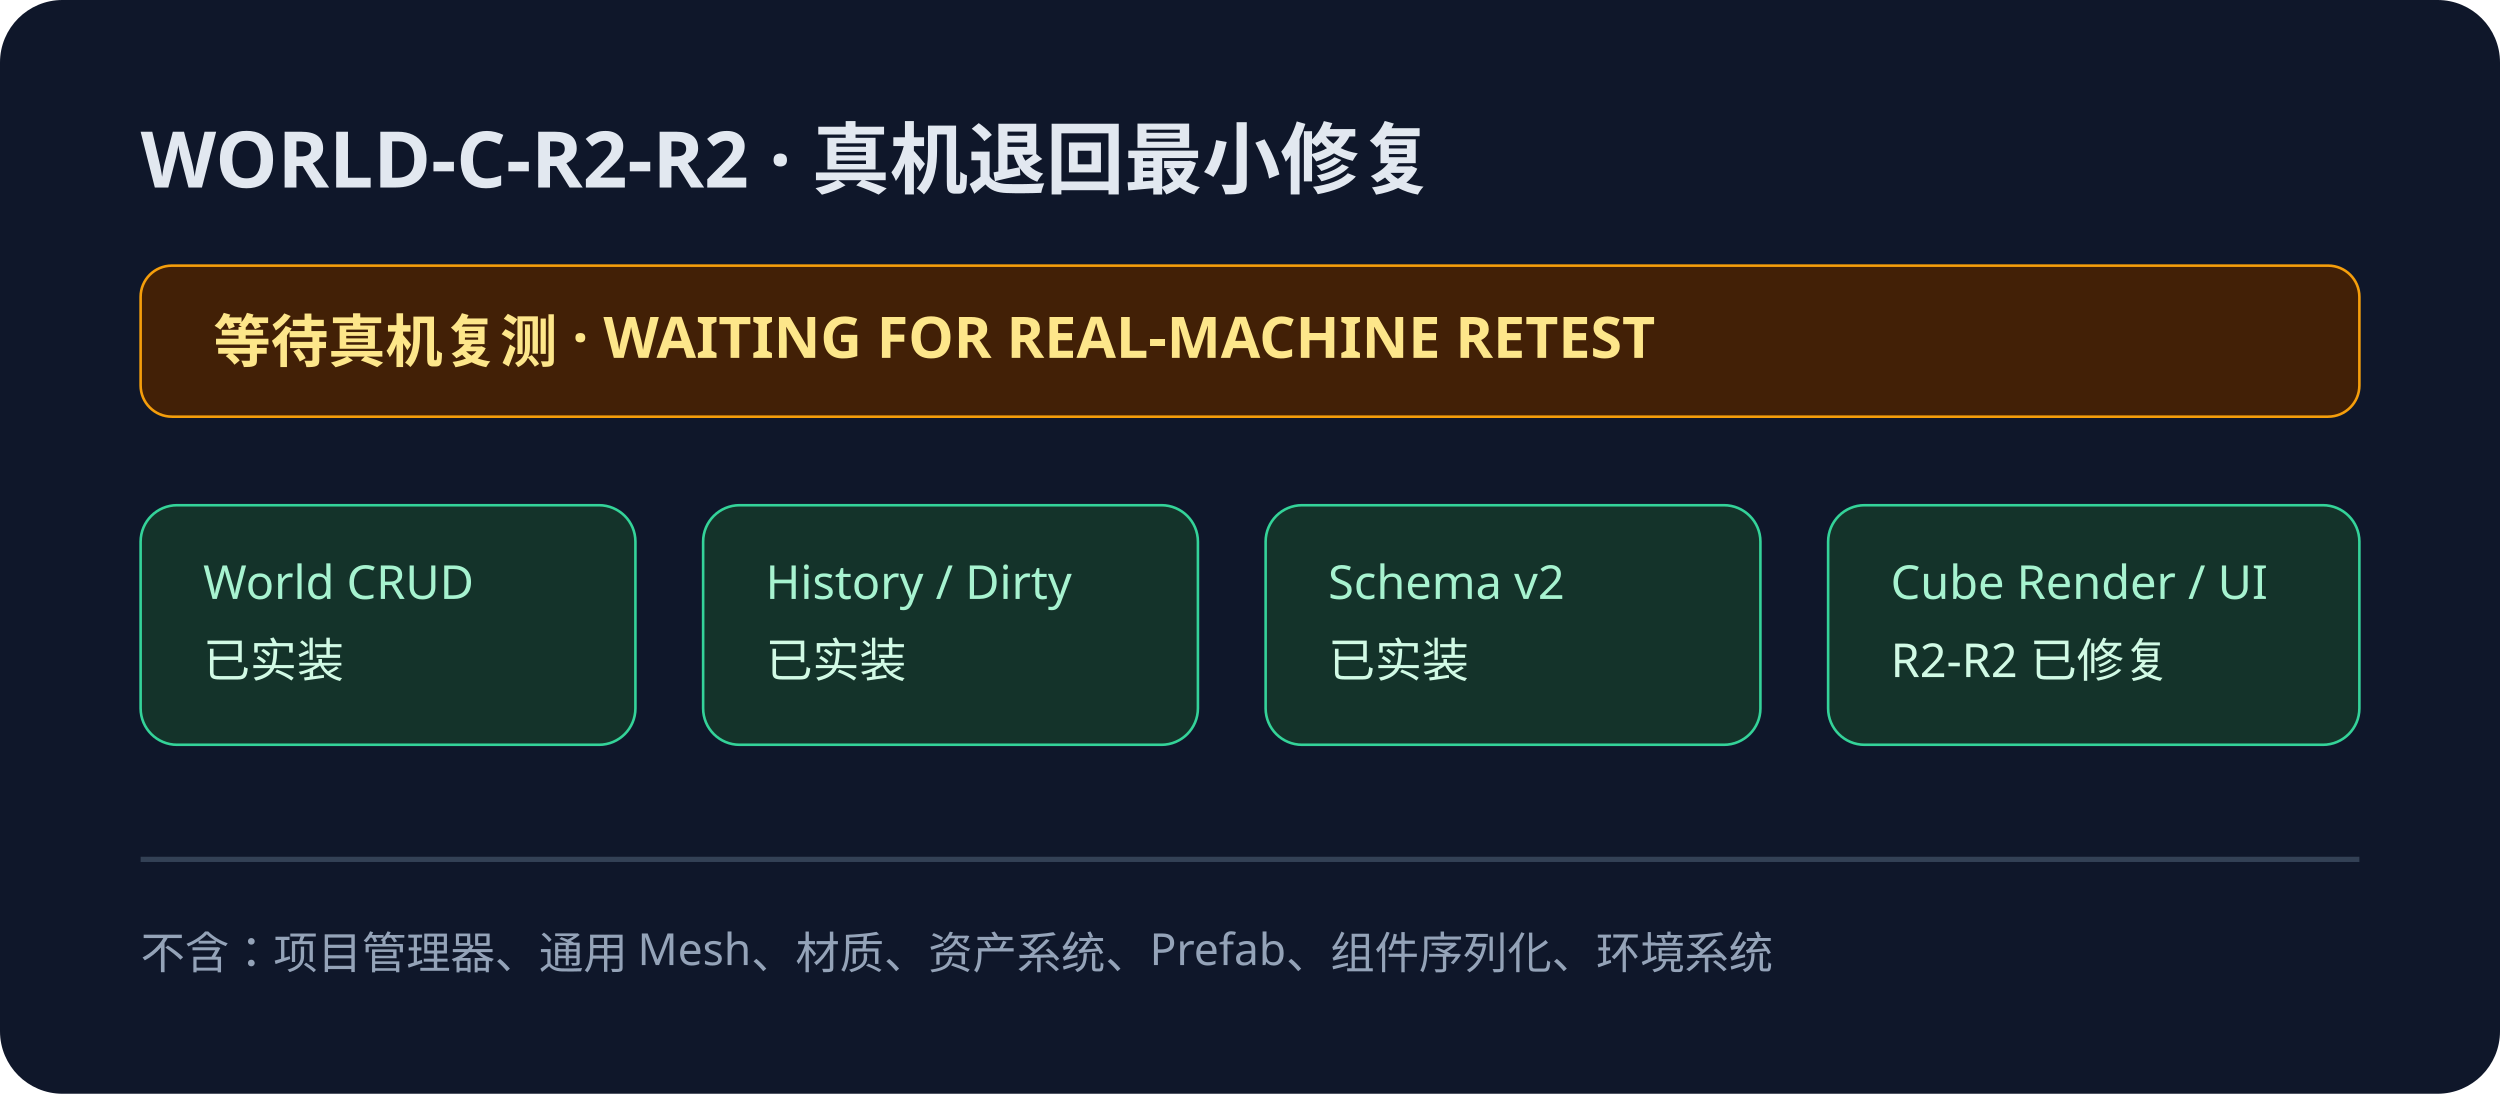
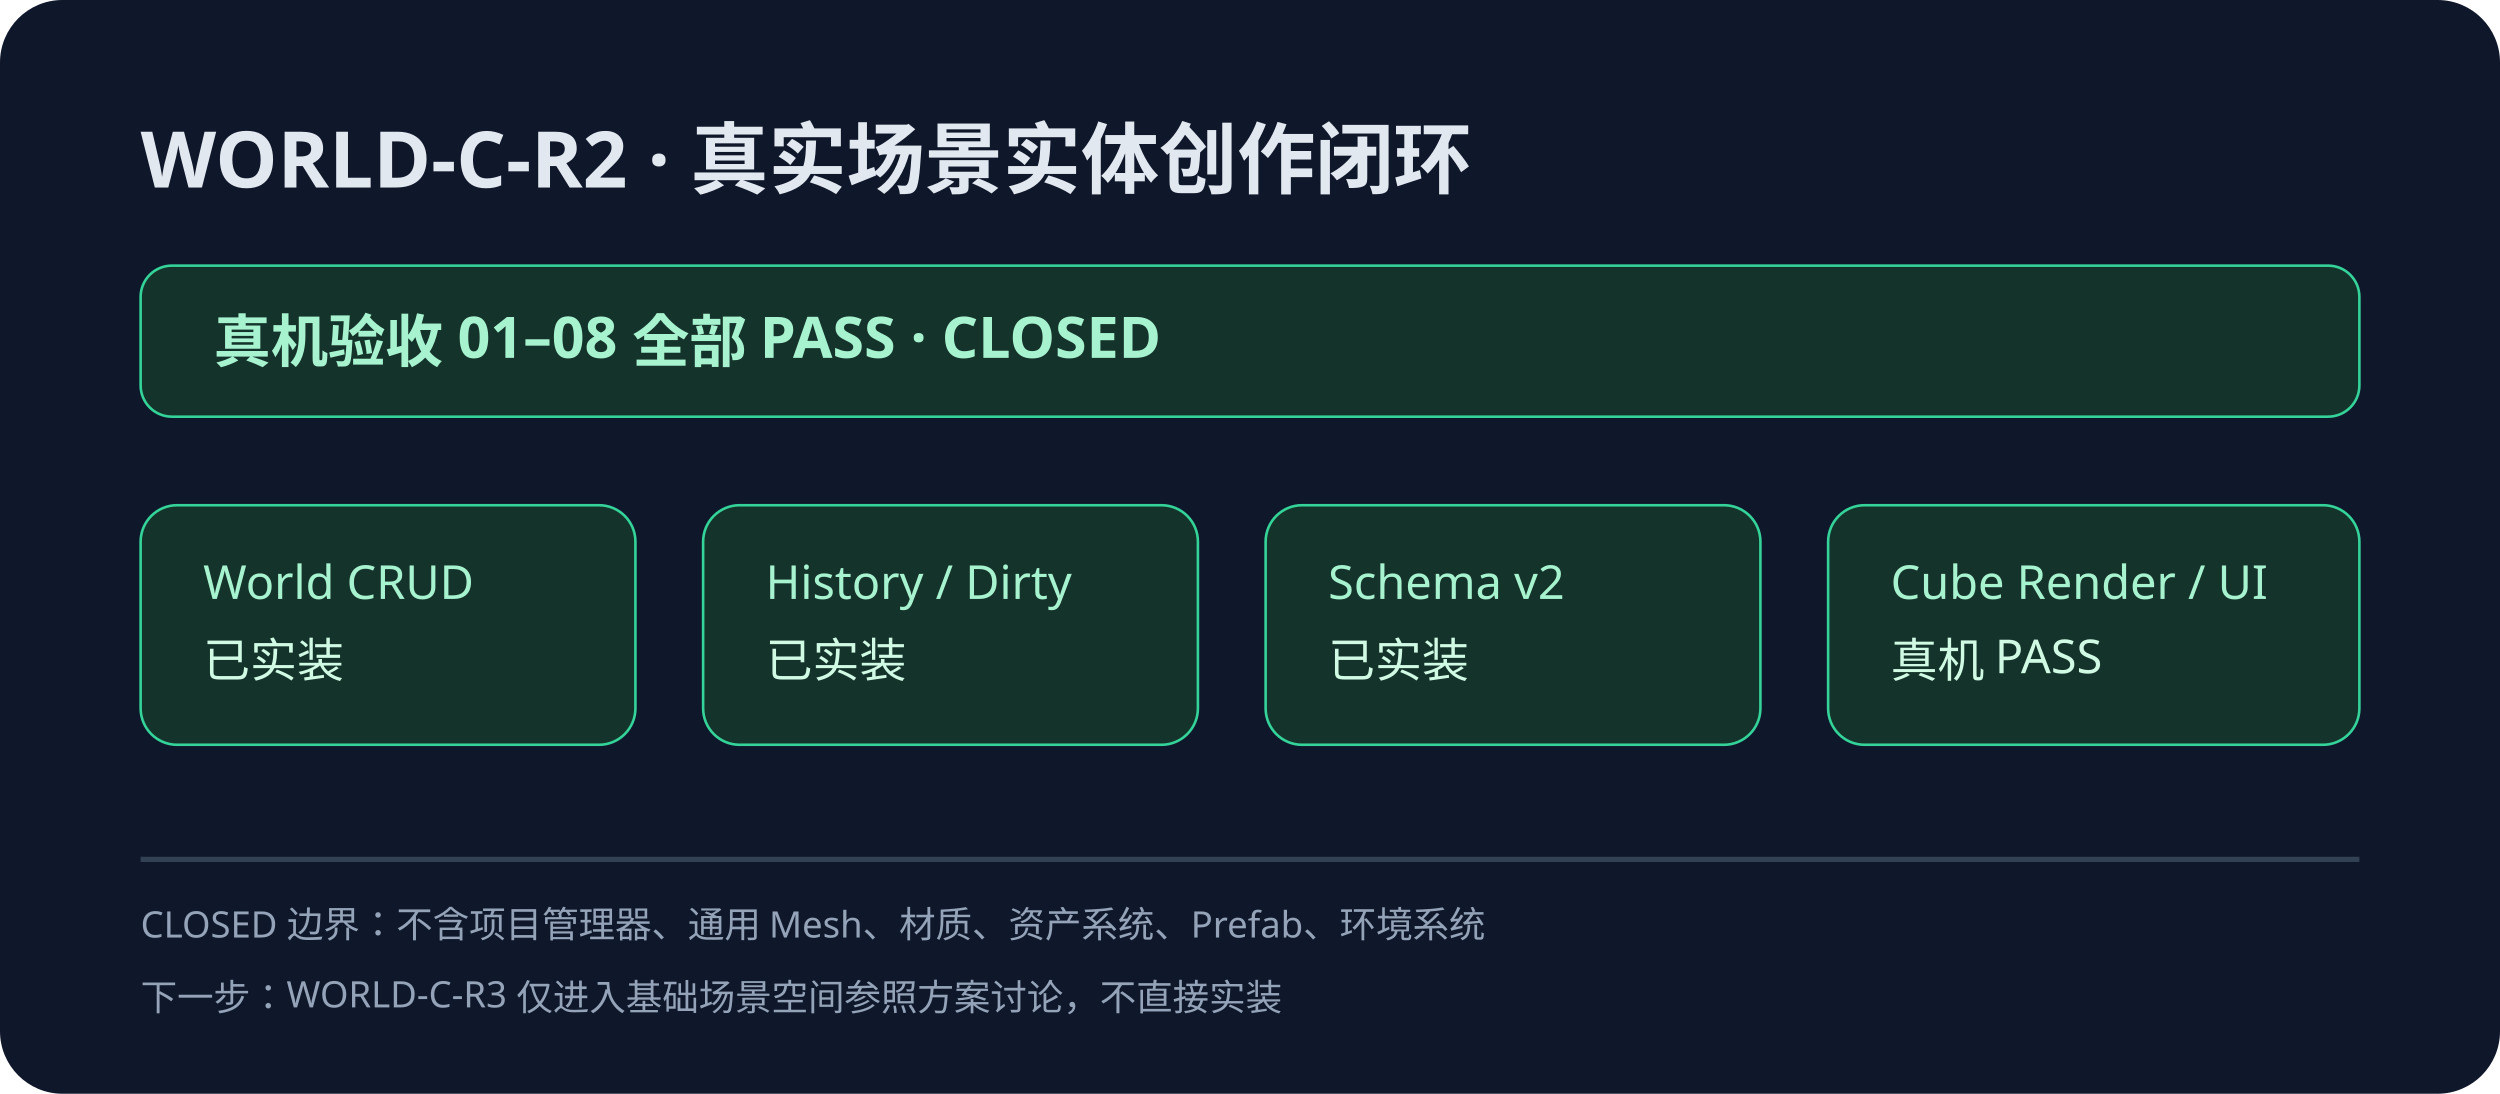
<svg xmlns="http://www.w3.org/2000/svg" width="960" height="420" viewBox="0 0 960 420">
  <rect width="960" height="420" rx="24" fill="#0f172a" />
-   <text x="54" y="72" fill="#e2e8f0" font-family="Segoe UI, sans-serif" font-size="30" font-weight="700">WORLD-C-R2-R2 · 真机退回最小修复</text>
-   <rect x="54" y="102" width="852" height="58" rx="12" fill="#422006" stroke="#f59e0b" />
-   <text x="82" y="139" fill="#fde68a" font-family="Segoe UI, sans-serif" font-size="22" font-weight="600">等待真机复测 · WAITING FOR REAL-MACHINE RETEST</text>
+   <text x="54" y="72" fill="#e2e8f0" font-family="Segoe UI, sans-serif" font-size="30" font-weight="700">WORLD-C-R2 · 真实场景实体创作闭环</text>
+   <rect x="54" y="102" width="852" height="58" rx="12" fill="#14332a" stroke="#34d399" />
+   <text x="82" y="139" fill="#a7f3d0" font-family="Segoe UI, sans-serif" font-size="22" font-weight="600">真机验收 01–08 全部 PASS · CLOSED</text>
  <g font-family="Segoe UI, sans-serif" font-size="18">
    <rect x="54" y="194" width="190" height="92" rx="14" fill="#14332a" stroke="#34d399" />
    <text x="78" y="230" fill="#a7f3d0">World CRUD</text>
    <text x="78" y="260" fill="#d1fae5">已实装</text>
    <rect x="270" y="194" width="190" height="92" rx="14" fill="#14332a" stroke="#34d399" />
    <text x="294" y="230" fill="#a7f3d0">History / Dirty</text>
    <text x="294" y="260" fill="#d1fae5">已实装</text>
    <rect x="486" y="194" width="190" height="92" rx="14" fill="#14332a" stroke="#34d399" />
    <text x="510" y="230" fill="#a7f3d0">Schema v2</text>
    <text x="510" y="260" fill="#d1fae5">已实装</text>
    <rect x="702" y="194" width="204" height="92" rx="14" fill="#14332a" stroke="#34d399" />
    <text x="726" y="230" fill="#a7f3d0">Cube Render / UI</text>
-     <text x="726" y="260" fill="#d1fae5">R2-R2 已修复</text>
+     <text x="726" y="260" fill="#d1fae5">真机 PASS</text>
  </g>
  <path d="M54 330 H906" stroke="#334155" stroke-width="2" />
-   <text x="54" y="372" fill="#94a3b8" font-family="Segoe UI, sans-serif" font-size="17">不含：项目管理器、通用 Mesh、材质、资产系统、Prefab、组件序列化、环境系统</text>
+   <text x="54" y="360" fill="#94a3b8" font-family="Segoe UI, sans-serif" font-size="14">CLOSED 边界：不含项目管理器、通用 Mesh、材质、资产系统、Prefab、环境系统</text>
+   <text x="54" y="388" fill="#94a3b8" font-family="Segoe UI, sans-serif" font-size="14">下一步：WORLD-C-R3 仅进入基础场景空间参照方案讨论，不直接实装</text>
</svg>
